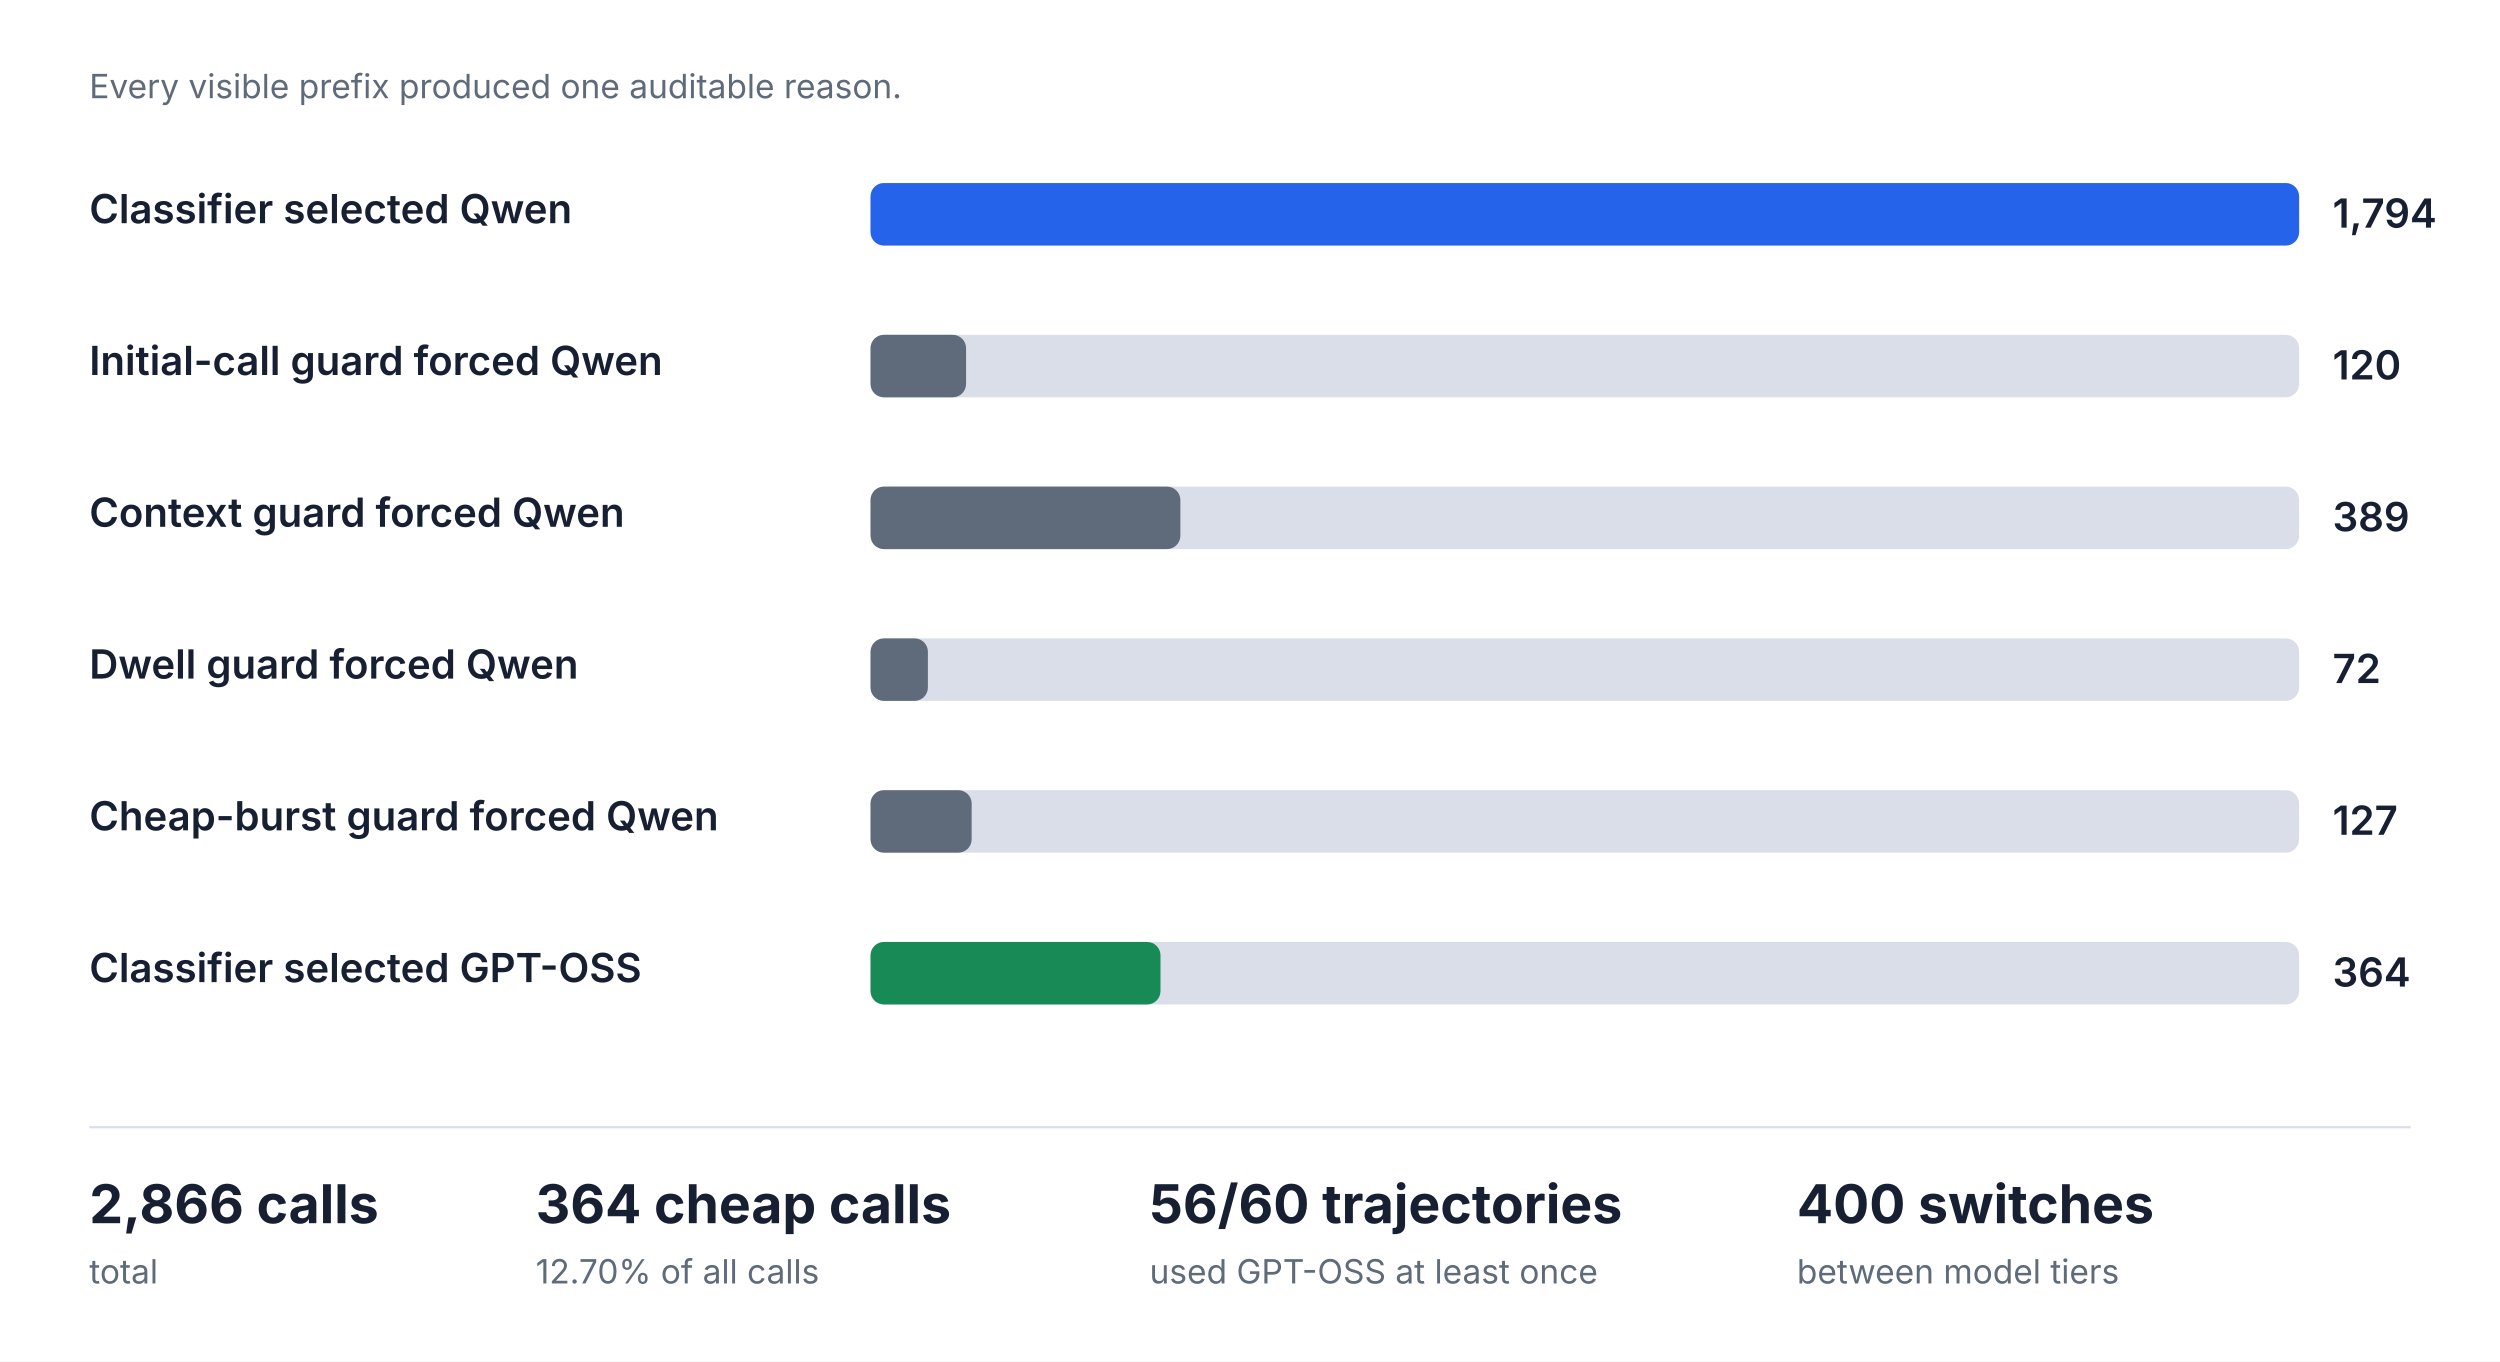
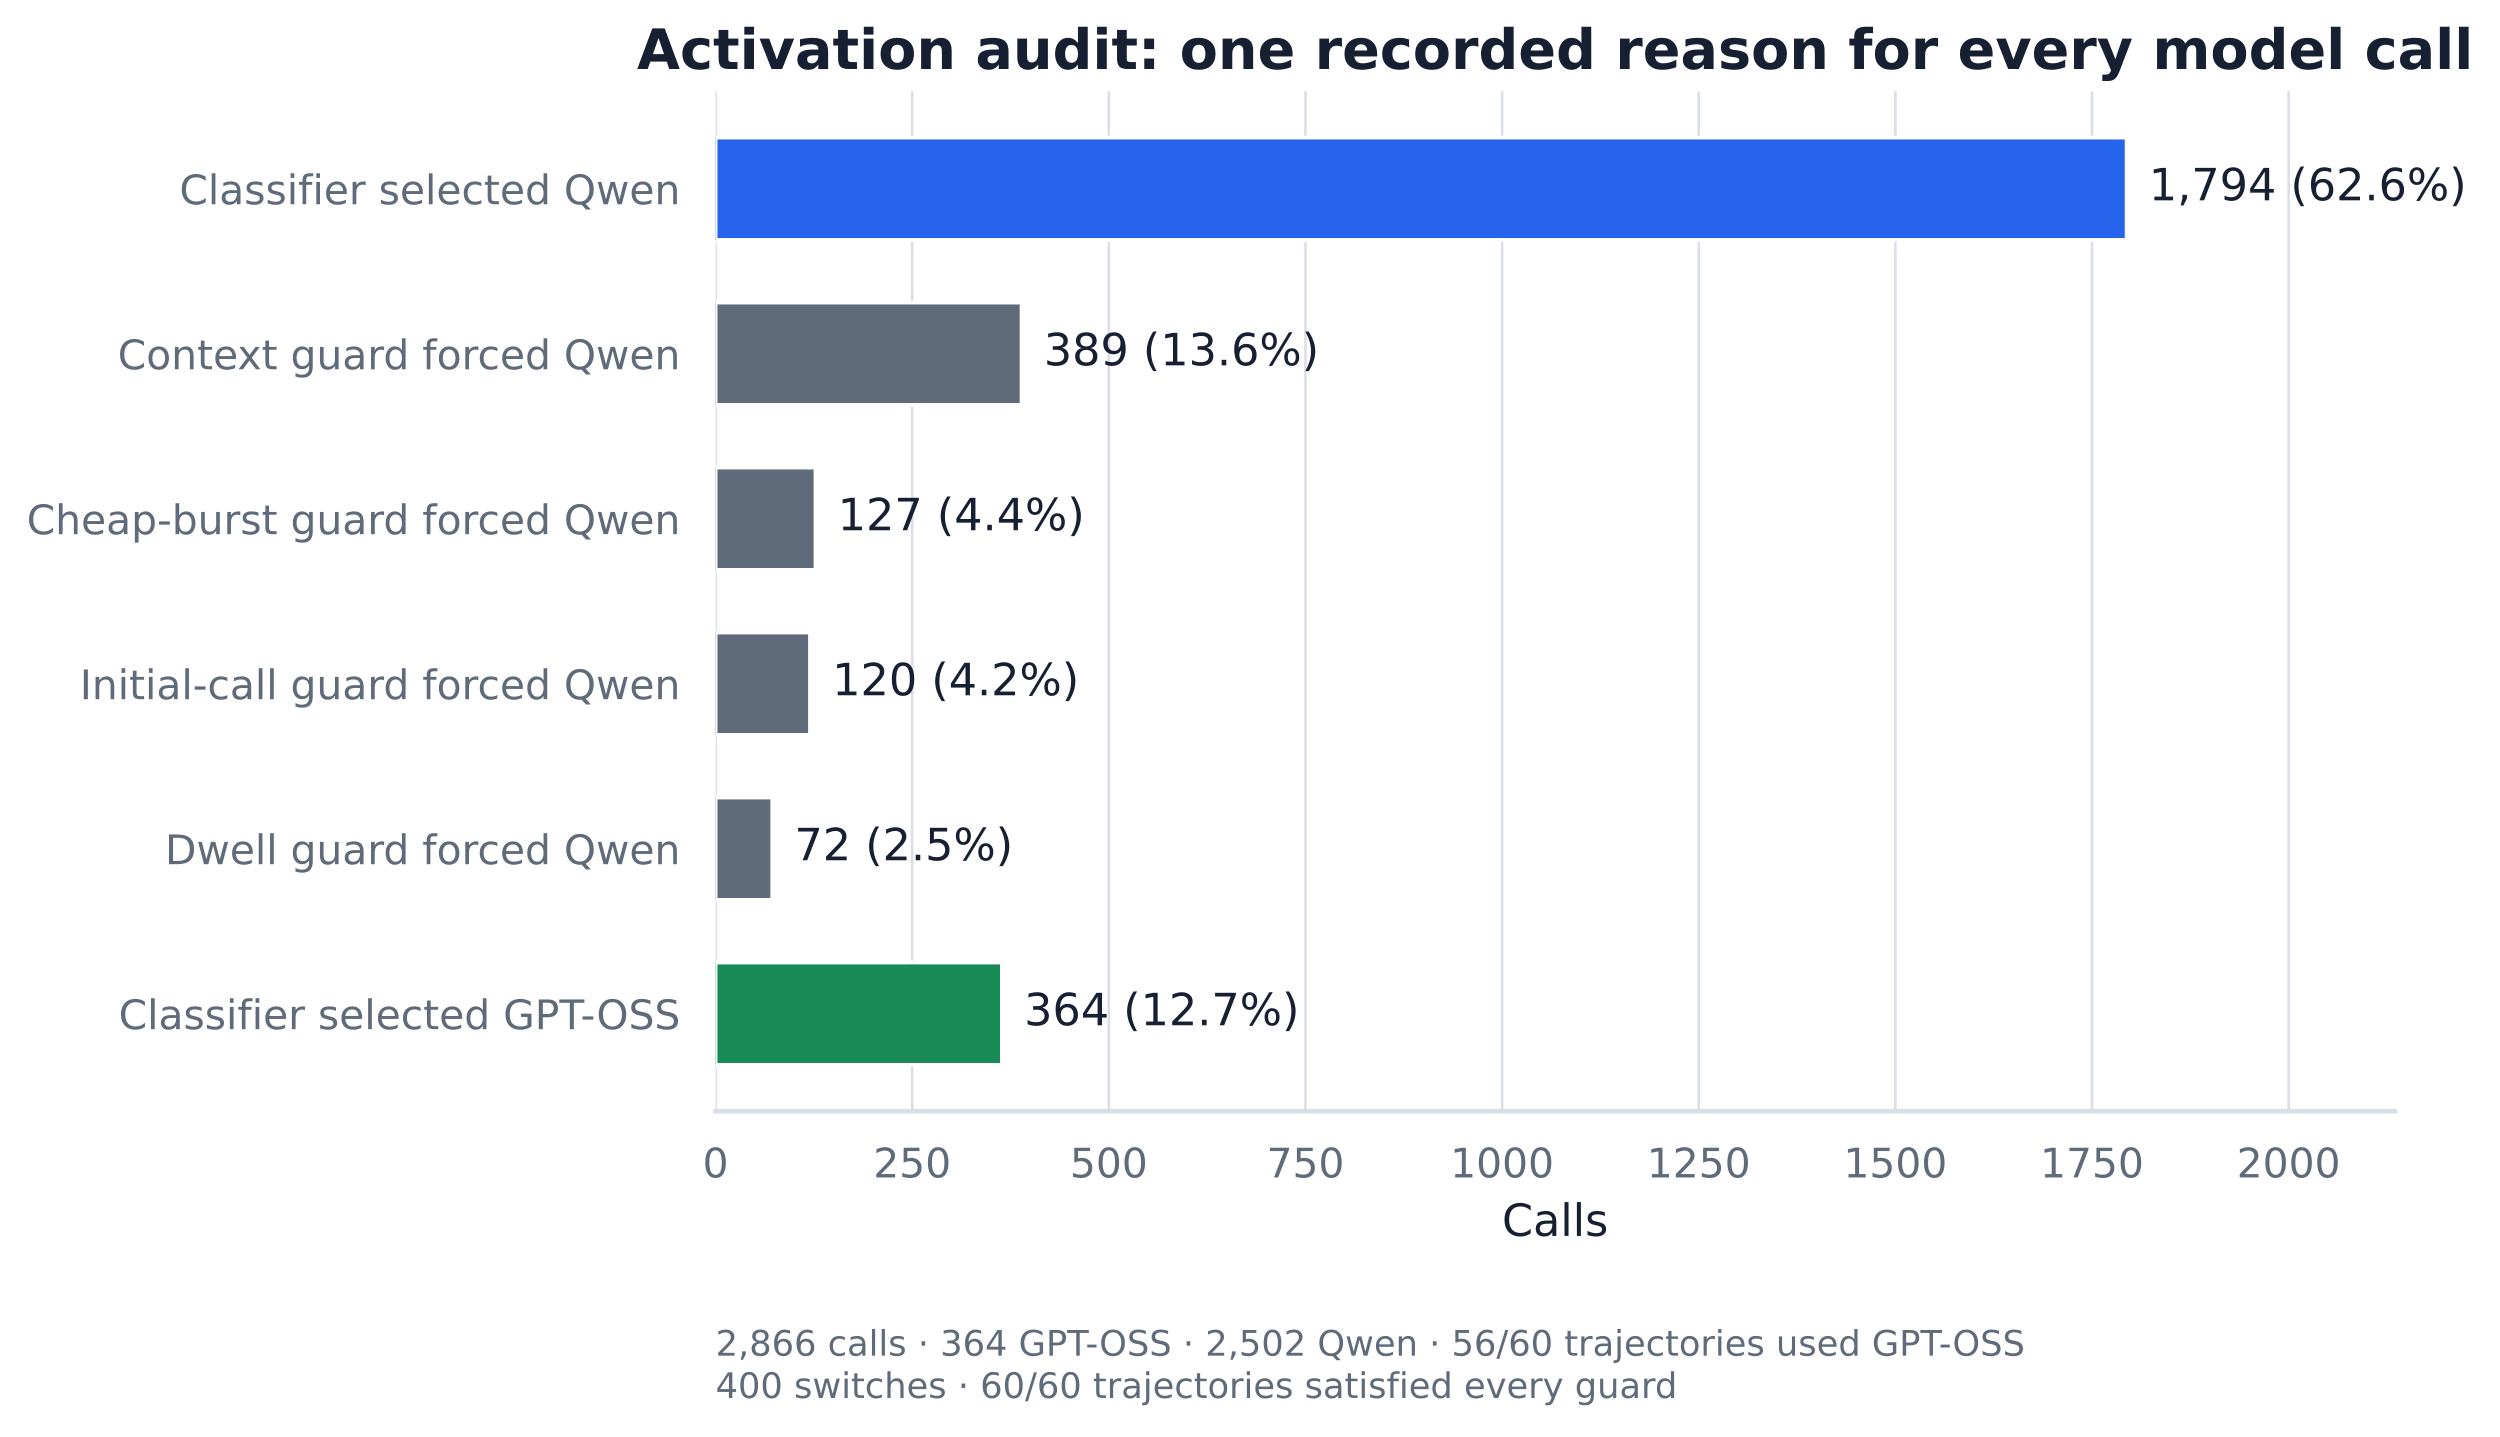
- <svg xmlns="http://www.w3.org/2000/svg" width="1120" height="610" viewBox="0 0 1120 610" role="img" aria-labelledby="title desc">
-   <rect width="1120" height="610" fill="#ffffff" />
-   <style>
-     text { font-family: Inter, ui-sans-serif, system-ui, -apple-system, BlinkMacSystemFont, "Segoe UI", sans-serif; fill: #172033; }
-     .label { font-size: 18px; font-weight: 600; }
-     .small { font-size: 15px; fill: #5f6b7a; }
-     .tick { font-size: 14px; fill: #5f6b7a; }
-     .number { font-size: 24px; font-weight: 700; }
-   </style>
-   <text x="40" y="44" class="small">Every visible prefix produced one auditable reason.</text>
-   <text x="40" y="100" class="label">Classifier selected Qwen</text>
-   <rect x="390" y="82" width="640" height="28" rx="6" fill="#d9dee8" />
-   <rect x="390" y="82" width="640.0" height="28" rx="6" fill="#2563eb" />
-   <text x="1045" y="102" class="label">1,794</text>
-   <text x="40" y="168" class="label">Initial-call guard forced Qwen</text>
-   <rect x="390" y="150" width="640" height="28" rx="6" fill="#d9dee8" />
-   <rect x="390" y="150" width="42.8" height="28" rx="6" fill="#5f6b7a" />
-   <text x="1045" y="170" class="label">120</text>
-   <text x="40" y="236" class="label">Context guard forced Qwen</text>
-   <rect x="390" y="218" width="640" height="28" rx="6" fill="#d9dee8" />
-   <rect x="390" y="218" width="138.8" height="28" rx="6" fill="#5f6b7a" />
-   <text x="1045" y="238" class="label">389</text>
-   <text x="40" y="304" class="label">Dwell guard forced Qwen</text>
-   <rect x="390" y="286" width="640" height="28" rx="6" fill="#d9dee8" />
-   <rect x="390" y="286" width="25.7" height="28" rx="6" fill="#5f6b7a" />
-   <text x="1045" y="306" class="label">72</text>
-   <text x="40" y="372" class="label">Cheap-burst guard forced Qwen</text>
-   <rect x="390" y="354" width="640" height="28" rx="6" fill="#d9dee8" />
-   <rect x="390" y="354" width="45.3" height="28" rx="6" fill="#5f6b7a" />
-   <text x="1045" y="374" class="label">127</text>
-   <text x="40" y="440" class="label">Classifier selected GPT-OSS</text>
-   <rect x="390" y="422" width="640" height="28" rx="6" fill="#d9dee8" />
-   <rect x="390" y="422" width="129.9" height="28" rx="6" fill="#178a55" />
-   <text x="1045" y="442" class="label">364</text>
-   <line x1="40" y1="505" x2="1080" y2="505" stroke="#d9dee8" />
-   <text x="40" y="548" class="number">2,866 calls</text>
-   <text x="240" y="548" class="number">364 cheap calls</text>
-   <text x="515" y="548" class="number">56/60 trajectories</text>
-   <text x="805" y="548" class="number">400 switches</text>
-   <text x="40" y="575" class="small">total</text>
-   <text x="240" y="575" class="small">12.70% of all calls</text>
-   <text x="515" y="575" class="small">used GPT-OSS at least once</text>
-   <text x="805" y="575" class="small">between model tiers</text>
+ <svg xmlns="http://www.w3.org/2000/svg" width="673.942pt" height="387.299pt" viewBox="0 0 673.942 387.299" version="1.1">
+   <defs>
+     <style type="text/css">*{stroke-linejoin: round; stroke-linecap: butt}</style>
+   </defs>
+   <g id="figure_1">
+     <g id="patch_1">
+       <path d="M 0 387.299 L 673.942 387.299 L 673.942 0 L 0 0 z " style="fill: #ffffff" />
+     </g>
+     <g id="axes_1">
+       <g id="patch_2">
+         <path d="M 192.906 299.553 L 645.554 299.553 L 645.554 24.598 L 192.906 24.598 z " style="fill: #ffffff" />
+       </g>
+       <g id="matplotlib.axis_1">
+         <g id="xtick_1">
+           <g id="line2d_1">
+             <path d="M 192.906 299.553 L 192.906 24.598 " clip-path="url(#pe3d31c7400)" style="fill: none; stroke: #d9dee8; stroke-width: 0.7; stroke-linecap: round" />
+           </g>
+           <g id="text_1">
+             <text style="font-size: 11px; font-family: 'DejaVu Sans'; text-anchor: middle; fill: #5f6b7a" x="192.906" y="317.41" transform="rotate(-0 192.9062 317.4102)">0</text>
+           </g>
+         </g>
+         <g id="xtick_2">
+           <g id="line2d_2">
+             <path d="M 245.913 299.553 L 245.913 24.598 " clip-path="url(#pe3d31c7400)" style="fill: none; stroke: #d9dee8; stroke-width: 0.7; stroke-linecap: round" />
+           </g>
+           <g id="text_2">
+             <text style="font-size: 11px; font-family: 'DejaVu Sans'; text-anchor: middle; fill: #5f6b7a" x="245.913" y="317.41" transform="rotate(-0 245.9129 317.4102)">250</text>
+           </g>
+         </g>
+         <g id="xtick_3">
+           <g id="line2d_3">
+             <path d="M 298.92 299.553 L 298.92 24.598 " clip-path="url(#pe3d31c7400)" style="fill: none; stroke: #d9dee8; stroke-width: 0.7; stroke-linecap: round" />
+           </g>
+           <g id="text_3">
+             <text style="font-size: 11px; font-family: 'DejaVu Sans'; text-anchor: middle; fill: #5f6b7a" x="298.92" y="317.41" transform="rotate(-0 298.9196 317.4102)">500</text>
+           </g>
+         </g>
+         <g id="xtick_4">
+           <g id="line2d_4">
+             <path d="M 351.926 299.553 L 351.926 24.598 " clip-path="url(#pe3d31c7400)" style="fill: none; stroke: #d9dee8; stroke-width: 0.7; stroke-linecap: round" />
+           </g>
+           <g id="text_4">
+             <text style="font-size: 11px; font-family: 'DejaVu Sans'; text-anchor: middle; fill: #5f6b7a" x="351.926" y="317.41" transform="rotate(-0 351.9263 317.4102)">750</text>
+           </g>
+         </g>
+         <g id="xtick_5">
+           <g id="line2d_5">
+             <path d="M 404.933 299.553 L 404.933 24.598 " clip-path="url(#pe3d31c7400)" style="fill: none; stroke: #d9dee8; stroke-width: 0.7; stroke-linecap: round" />
+           </g>
+           <g id="text_5">
+             <text style="font-size: 11px; font-family: 'DejaVu Sans'; text-anchor: middle; fill: #5f6b7a" x="404.933" y="317.41" transform="rotate(-0 404.933 317.4102)">1000</text>
+           </g>
+         </g>
+         <g id="xtick_6">
+           <g id="line2d_6">
+             <path d="M 457.94 299.553 L 457.94 24.598 " clip-path="url(#pe3d31c7400)" style="fill: none; stroke: #d9dee8; stroke-width: 0.7; stroke-linecap: round" />
+           </g>
+           <g id="text_6">
+             <text style="font-size: 11px; font-family: 'DejaVu Sans'; text-anchor: middle; fill: #5f6b7a" x="457.94" y="317.41" transform="rotate(-0 457.9397 317.4102)">1250</text>
+           </g>
+         </g>
+         <g id="xtick_7">
+           <g id="line2d_7">
+             <path d="M 510.946 299.553 L 510.946 24.598 " clip-path="url(#pe3d31c7400)" style="fill: none; stroke: #d9dee8; stroke-width: 0.7; stroke-linecap: round" />
+           </g>
+           <g id="text_7">
+             <text style="font-size: 11px; font-family: 'DejaVu Sans'; text-anchor: middle; fill: #5f6b7a" x="510.946" y="317.41" transform="rotate(-0 510.9464 317.4102)">1500</text>
+           </g>
+         </g>
+         <g id="xtick_8">
+           <g id="line2d_8">
+             <path d="M 563.953 299.553 L 563.953 24.598 " clip-path="url(#pe3d31c7400)" style="fill: none; stroke: #d9dee8; stroke-width: 0.7; stroke-linecap: round" />
+           </g>
+           <g id="text_8">
+             <text style="font-size: 11px; font-family: 'DejaVu Sans'; text-anchor: middle; fill: #5f6b7a" x="563.953" y="317.41" transform="rotate(-0 563.9531 317.4102)">1750</text>
+           </g>
+         </g>
+         <g id="xtick_9">
+           <g id="line2d_9">
+             <path d="M 616.96 299.553 L 616.96 24.598 " clip-path="url(#pe3d31c7400)" style="fill: none; stroke: #d9dee8; stroke-width: 0.7; stroke-linecap: round" />
+           </g>
+           <g id="text_9">
+             <text style="font-size: 11px; font-family: 'DejaVu Sans'; text-anchor: middle; fill: #5f6b7a" x="616.96" y="317.41" transform="rotate(-0 616.9598 317.4102)">2000</text>
+           </g>
+         </g>
+         <g id="text_10">
+           <text style="font-size: 12px; font-family: 'DejaVu Sans'; text-anchor: middle; fill: #172033" x="419.23" y="333.171" transform="rotate(-0 419.23 333.1709)">Calls</text>
+         </g>
+       </g>
+       <g id="matplotlib.axis_2">
+         <g id="ytick_1">
+           <g id="text_11">
+             <text style="font-size: 11px; font-family: 'DejaVu Sans'; text-anchor: end; fill: #5f6b7a" x="183.406" y="55.063" transform="rotate(-0 183.4062 55.06254)">Classifier selected Qwen</text>
+           </g>
+         </g>
+         <g id="ytick_2">
+           <g id="text_12">
+             <text style="font-size: 11px; font-family: 'DejaVu Sans'; text-anchor: end; fill: #5f6b7a" x="183.406" y="99.539" transform="rotate(-0 183.4062 99.53927)">Context guard forced Qwen</text>
+           </g>
+         </g>
+         <g id="ytick_3">
+           <g id="text_13">
+             <text style="font-size: 11px; font-family: 'DejaVu Sans'; text-anchor: end; fill: #5f6b7a" x="183.406" y="144.016" transform="rotate(-0 183.4062 144.016)">Cheap-burst guard forced Qwen</text>
+           </g>
+         </g>
+         <g id="ytick_4">
+           <g id="text_14">
+             <text style="font-size: 11px; font-family: 'DejaVu Sans'; text-anchor: end; fill: #5f6b7a" x="183.406" y="188.493" transform="rotate(-0 183.4062 188.4927)">Initial-call guard forced Qwen</text>
+           </g>
+         </g>
+         <g id="ytick_5">
+           <g id="text_15">
+             <text style="font-size: 11px; font-family: 'DejaVu Sans'; text-anchor: end; fill: #5f6b7a" x="183.406" y="232.969" transform="rotate(-0 183.4062 232.9694)">Dwell guard forced Qwen</text>
+           </g>
+         </g>
+         <g id="ytick_6">
+           <g id="text_16">
+             <text style="font-size: 11px; font-family: 'DejaVu Sans'; text-anchor: end; fill: #5f6b7a" x="183.406" y="277.446" transform="rotate(-0 183.4062 277.4462)">Classifier selected GPT-OSS</text>
+           </g>
+         </g>
+       </g>
+       <g id="patch_3">
+         <path d="M 192.906 37.096 L 573.282 37.096 L 573.282 64.671 L 192.906 64.671 z " clip-path="url(#pe3d31c7400)" style="fill: #2563eb; stroke: #ffffff; stroke-linejoin: miter" />
+       </g>
+       <g id="patch_4">
+         <path d="M 192.906 81.572 L 275.385 81.572 L 275.385 109.148 L 192.906 109.148 z " clip-path="url(#pe3d31c7400)" style="fill: #5f6b7a; stroke: #ffffff; stroke-linejoin: miter" />
+       </g>
+       <g id="patch_5">
+         <path d="M 192.906 126.049 L 219.834 126.049 L 219.834 153.625 L 192.906 153.625 z " clip-path="url(#pe3d31c7400)" style="fill: #5f6b7a; stroke: #ffffff; stroke-linejoin: miter" />
+       </g>
+       <g id="patch_6">
+         <path d="M 192.906 170.526 L 218.349 170.526 L 218.349 198.101 L 192.906 198.101 z " clip-path="url(#pe3d31c7400)" style="fill: #5f6b7a; stroke: #ffffff; stroke-linejoin: miter" />
+       </g>
+       <g id="patch_7">
+         <path d="M 192.906 215.003 L 208.172 215.003 L 208.172 242.578 L 192.906 242.578 z " clip-path="url(#pe3d31c7400)" style="fill: #5f6b7a; stroke: #ffffff; stroke-linejoin: miter" />
+       </g>
+       <g id="patch_8">
+         <path d="M 192.906 259.479 L 270.084 259.479 L 270.084 287.055 L 192.906 287.055 z " clip-path="url(#pe3d31c7400)" style="fill: #178a55; stroke: #ffffff; stroke-linejoin: miter" />
+       </g>
+       <g id="patch_9">
+         <path d="M 192.906 299.553 L 645.554 299.553 " style="fill: none; stroke: #d9dee8; stroke-width: 1.25; stroke-linejoin: miter; stroke-linecap: square" />
+       </g>
+       <g id="text_17">
+         <text style="font-size: 12px; font-family: 'DejaVu Sans'; text-anchor: start; fill: #172033" x="579.282" y="54.001" transform="rotate(-0 579.2823 54.00059)">1,794 (62.6%)</text>
+       </g>
+       <g id="text_18">
+         <text style="font-size: 12px; font-family: 'DejaVu Sans'; text-anchor: start; fill: #172033" x="281.385" y="98.477" transform="rotate(-0 281.3847 98.47731)">389 (13.6%)</text>
+       </g>
+       <g id="text_19">
+         <text style="font-size: 12px; font-family: 'DejaVu Sans'; text-anchor: start; fill: #172033" x="225.834" y="142.954" transform="rotate(-0 225.8336 142.954)">127 (4.4%)</text>
+       </g>
+       <g id="text_20">
+         <text style="font-size: 12px; font-family: 'DejaVu Sans'; text-anchor: start; fill: #172033" x="224.349" y="187.431" transform="rotate(-0 224.3495 187.4308)">120 (4.2%)</text>
+       </g>
+       <g id="text_21">
+         <text style="font-size: 12px; font-family: 'DejaVu Sans'; text-anchor: start; fill: #172033" x="214.172" y="231.907" transform="rotate(-0 214.1722 231.9075)">72 (2.5%)</text>
+       </g>
+       <g id="text_22">
+         <text style="font-size: 12px; font-family: 'DejaVu Sans'; text-anchor: start; fill: #172033" x="276.084" y="276.384" transform="rotate(-0 276.084 276.3842)">364 (12.7%)</text>
+       </g>
+       <g id="text_23">
+         <text style="font-size: 9.5px; font-family: 'DejaVu Sans'; fill: #5f6b7a" transform="translate(192.9062 365.4628)">2,866 calls  ·  364 GPT-OSS  ·  2,502 Qwen  ·  56/60 trajectories used GPT-OSS</text>
+         <text style="font-size: 9.5px; font-family: 'DejaVu Sans'; fill: #5f6b7a" transform="translate(192.9062 376.8654)">400 switches  ·  60/60 trajectories satisfied every guard</text>
+       </g>
+       <g id="text_24">
+         <text style="font-weight: 700; font-size: 15px; font-family: 'DejaVu Sans'; text-anchor: middle; fill: #172033" x="419.23" y="18.598" transform="rotate(-0 419.23 18.59766)">Activation audit: one recorded reason for every model call</text>
+       </g>
+     </g>
+   </g>
+   <defs>
+     <clipPath id="pe3d31c7400">
+       <rect x="192.906" y="24.598" width="452.647" height="274.955" />
+     </clipPath>
+   </defs>
</svg>
